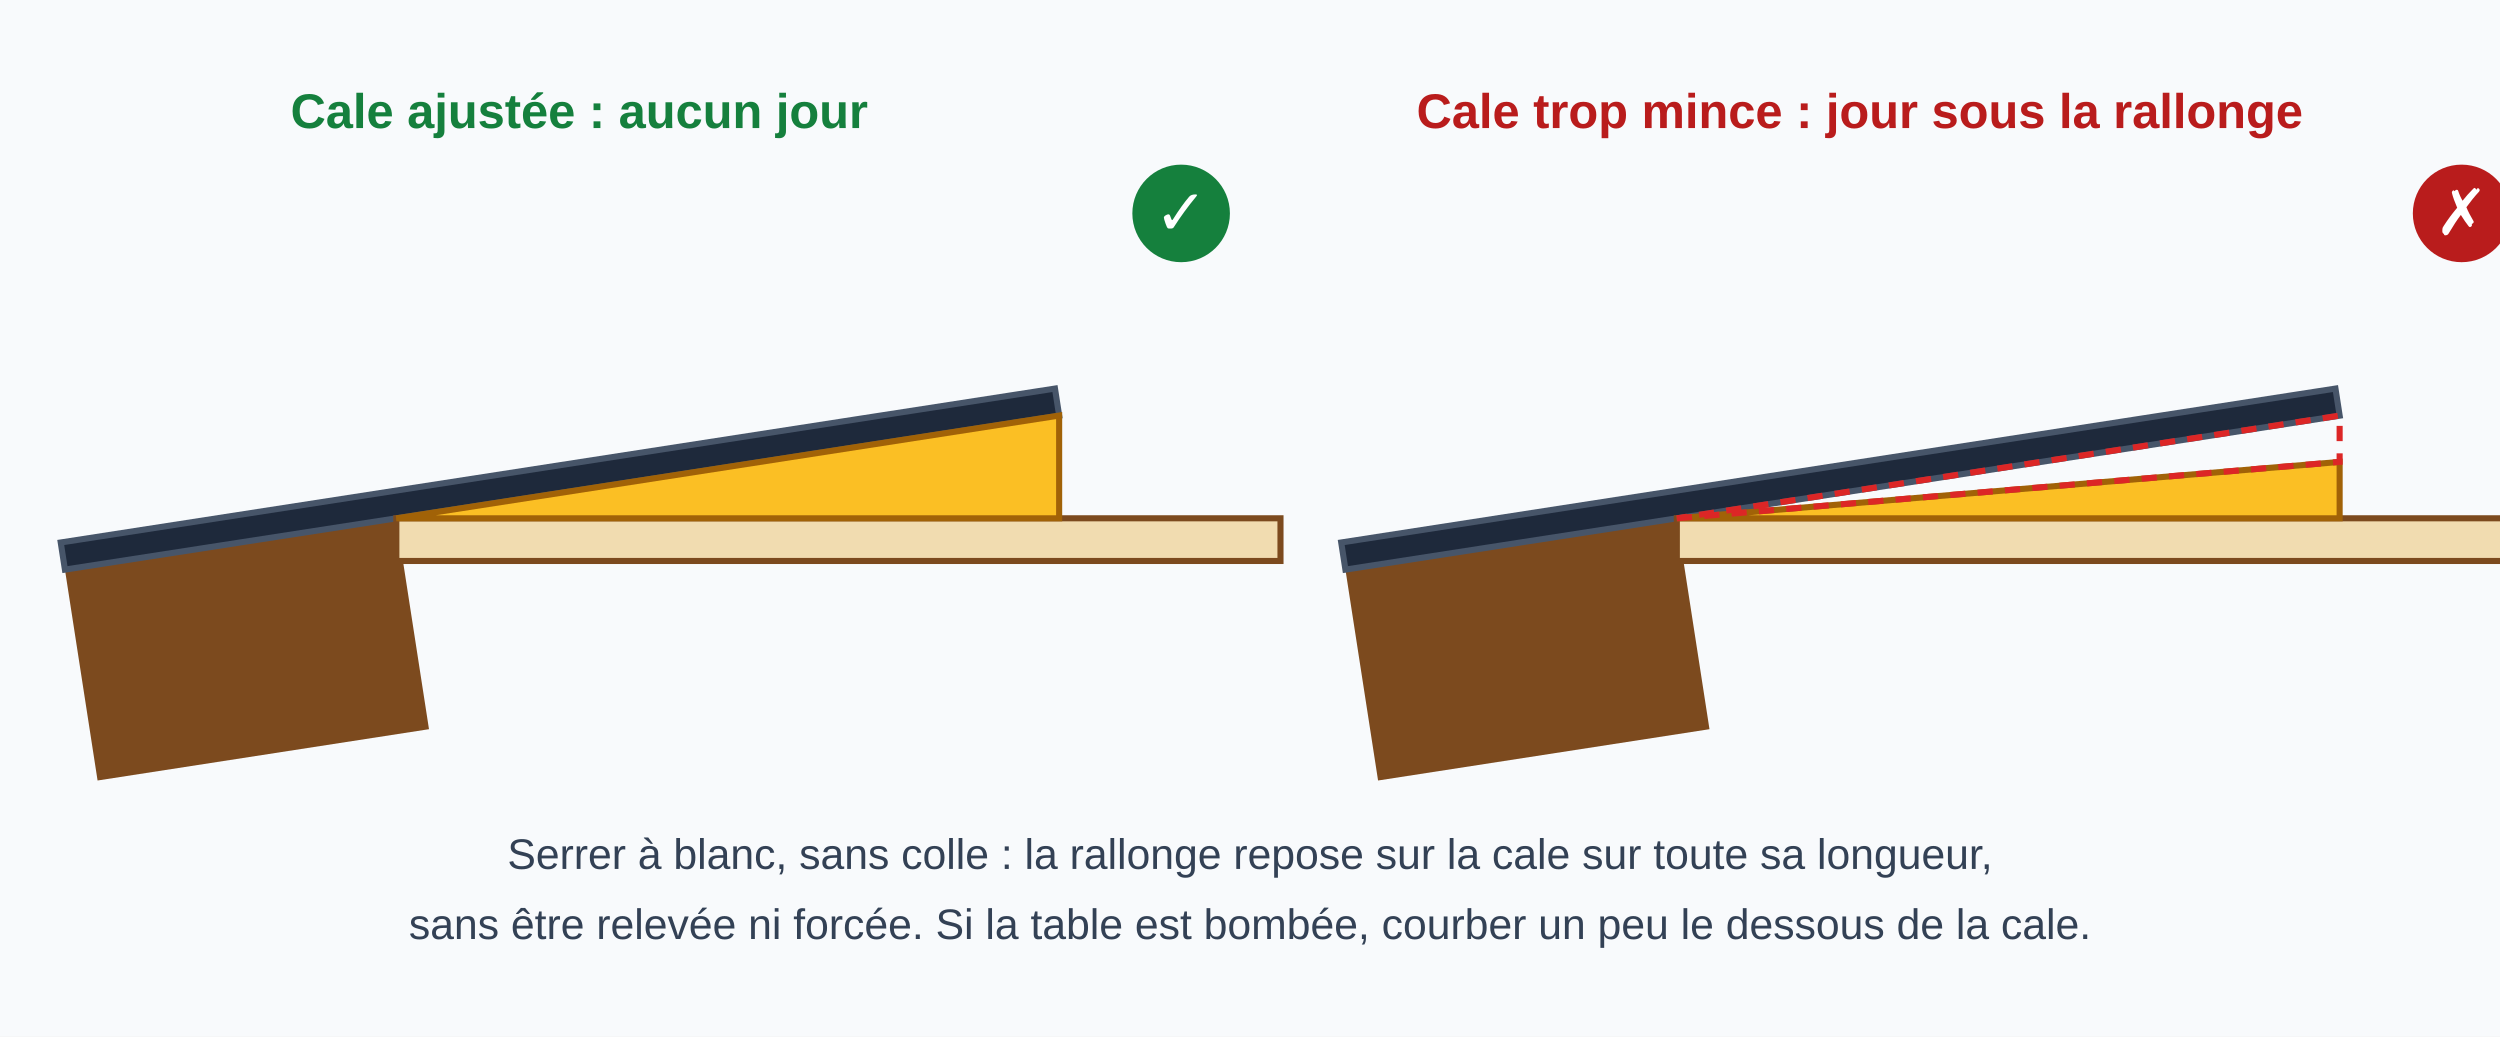
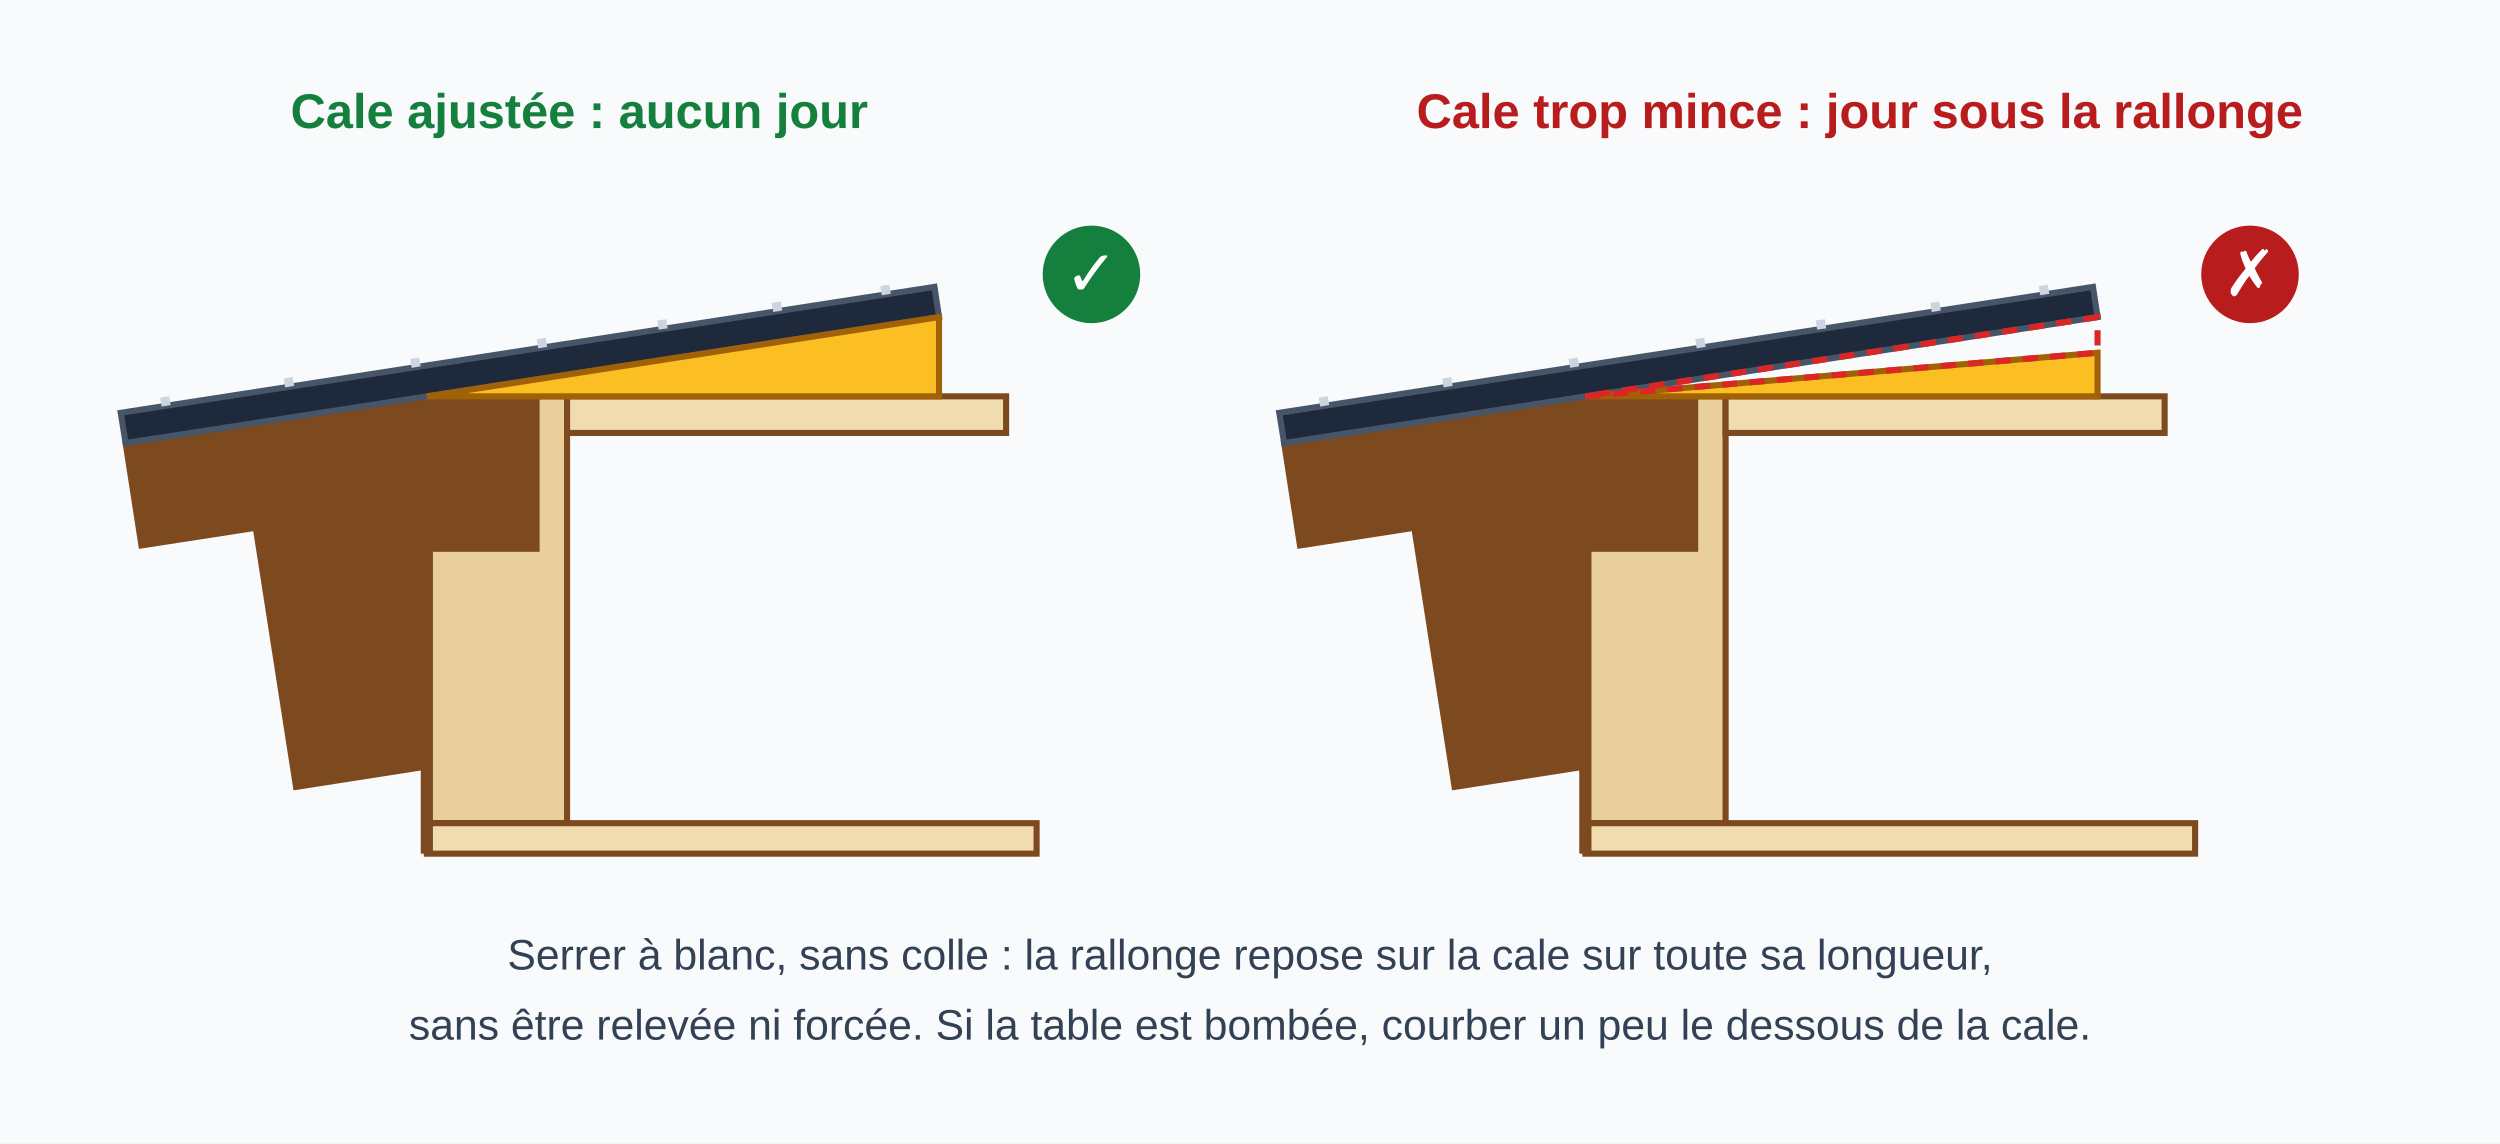
- <svg xmlns="http://www.w3.org/2000/svg" viewBox="0 0 820 340" role="img" aria-labelledby="t d" font-family="Arial, Helvetica, sans-serif">
-   <rect width="820" height="340" fill="#f8fafc" />
-   <g transform="rotate(-8.8 130 170)">
-     <rect x="20" y="170" width="110" height="70" fill="#7c4a1e" />
-     <rect x="20" y="161" width="330" height="9" fill="#1e293b" stroke="#475569" stroke-width="2" />
-   </g>
-   <rect x="130" y="170" width="290" height="14" fill="#f1dcb0" stroke="#7c4a1e" stroke-width="2" />
-   <polygon points="130,170 347.4,170 347.4,136.3" fill="#fbbf24" stroke="#a16207" stroke-width="2" />
-   <g transform="rotate(-8.8 550 170)">
-     <rect x="440" y="170" width="110" height="70" fill="#7c4a1e" />
-     <rect x="440" y="161" width="330" height="9" fill="#1e293b" stroke="#475569" stroke-width="2" />
-   </g>
-   <rect x="550" y="170" width="290" height="14" fill="#f1dcb0" stroke="#7c4a1e" stroke-width="2" />
-   <polygon points="550,170 767.4,170 767.4,151.5" fill="#fbbf24" stroke="#a16207" stroke-width="2" />
-   <polygon points="550,170 767.4,151.5 767.4,136.3" fill="none" stroke="#dc2626" stroke-width="2" stroke-dasharray="5 4" />
+ <svg xmlns="http://www.w3.org/2000/svg" viewBox="0 0 820 375" role="img" aria-labelledby="t d" font-family="Arial, Helvetica, sans-serif">
+   <rect width="820" height="375" fill="#f8fafc" />
  <text x="190" y="42" font-size="16" fill="#15803d" font-weight="bold" text-anchor="middle">Cale ajustée : aucun jour</text>
  <text x="610" y="42" font-size="16" fill="#b91c1c" font-weight="bold" text-anchor="middle">Cale trop mince : jour sous la rallonge</text>
-   <circle cx="387.41" cy="70" r="16" fill="#15803d" />
-   <text x="387.41" y="77" font-size="21" font-weight="bold" fill="#fff" text-anchor="middle">✓</text>
-   <circle cx="807.41" cy="70" r="16" fill="#b91c1c" />
-   <text x="807.41" y="77" font-size="21" font-weight="bold" fill="#fff" text-anchor="middle">✗</text>
-   <text x="410" y="285" font-size="14" fill="#334155" text-anchor="middle">Serrer à blanc, sans colle : la rallonge repose sur la cale sur toute sa longueur,</text>
-   <text x="410" y="308" font-size="14" fill="#334155" text-anchor="middle">sans être relevée ni forcée. Si la table est bombée, courber un peu le dessous de la cale.</text>
+   <rect x="140" y="130" width="46" height="140" fill="#e8cf9b" stroke="#7c4a1e" stroke-width="2" />
+   <rect x="186" y="130" width="144" height="12" fill="#f1dcb0" stroke="#7c4a1e" stroke-width="2" />
+   <rect x="140" y="270" width="200" height="10" fill="#f1dcb0" stroke="#7c4a1e" stroke-width="2" />
+   <line x1="140" y1="130" x2="140" y2="280" stroke="#7c4a1e" stroke-width="4" />
+   <polygon points="140.0,130.0 176.0,130.0 176.0,180.0 140.0,180.0" fill="#7c4a1e" stroke="#7c4a1e" stroke-width="2" />
+   <polygon points="41.2,145.3 140.0,130.0 140.0,251.4 97.1,258.1 83.9,173.1 46.4,178.9" fill="#7c4a1e" stroke="#7c4a1e" stroke-width="2" />
+   <polygon points="39.6,135.4 306.5,94.1 308.0,104.0 41.2,145.3" fill="#1e293b" stroke="#475569" stroke-width="2" />
+   <line x1="54.0" y1="130.2" x2="54.5" y2="133.1" stroke="#cbd5e1" stroke-width="3" />
+   <line x1="94.5" y1="123.9" x2="95.0" y2="126.8" stroke="#cbd5e1" stroke-width="3" />
+   <line x1="136.0" y1="117.5" x2="136.5" y2="120.4" stroke="#cbd5e1" stroke-width="3" />
+   <line x1="177.5" y1="111.0" x2="178.0" y2="114.0" stroke="#cbd5e1" stroke-width="3" />
+   <line x1="217.1" y1="104.9" x2="217.5" y2="107.9" stroke="#cbd5e1" stroke-width="3" />
+   <line x1="254.6" y1="99.1" x2="255.1" y2="102.1" stroke="#cbd5e1" stroke-width="3" />
+   <line x1="290.2" y1="93.6" x2="290.7" y2="96.6" stroke="#cbd5e1" stroke-width="3" />
+   <polygon points="140,130 308.0,130 308.0,104.0" fill="#fbbf24" stroke="#a16207" stroke-width="2" />
+   <rect x="520" y="130" width="46" height="140" fill="#e8cf9b" stroke="#7c4a1e" stroke-width="2" />
+   <rect x="566" y="130" width="144" height="12" fill="#f1dcb0" stroke="#7c4a1e" stroke-width="2" />
+   <rect x="520" y="270" width="200" height="10" fill="#f1dcb0" stroke="#7c4a1e" stroke-width="2" />
+   <line x1="520" y1="130" x2="520" y2="280" stroke="#7c4a1e" stroke-width="4" />
+   <polygon points="520.0,130.0 556.0,130.0 556.0,180.0 520.0,180.0" fill="#7c4a1e" stroke="#7c4a1e" stroke-width="2" />
+   <polygon points="421.2,145.3 520.0,130.0 520.0,251.4 477.1,258.1 463.9,173.1 426.4,178.9" fill="#7c4a1e" stroke="#7c4a1e" stroke-width="2" />
+   <polygon points="419.6,135.4 686.5,94.1 688.0,104.0 421.2,145.3" fill="#1e293b" stroke="#475569" stroke-width="2" />
+   <line x1="434.0" y1="130.2" x2="434.5" y2="133.1" stroke="#cbd5e1" stroke-width="3" />
+   <line x1="474.5" y1="123.9" x2="475.0" y2="126.8" stroke="#cbd5e1" stroke-width="3" />
+   <line x1="516.0" y1="117.5" x2="516.5" y2="120.4" stroke="#cbd5e1" stroke-width="3" />
+   <line x1="557.5" y1="111.0" x2="558.0" y2="114.0" stroke="#cbd5e1" stroke-width="3" />
+   <line x1="597.1" y1="104.9" x2="597.5" y2="107.9" stroke="#cbd5e1" stroke-width="3" />
+   <line x1="634.6" y1="99.1" x2="635.1" y2="102.1" stroke="#cbd5e1" stroke-width="3" />
+   <line x1="670.2" y1="93.6" x2="670.7" y2="96.6" stroke="#cbd5e1" stroke-width="3" />
+   <polygon points="520,130 688.0,130 688.0,115.7" fill="#fbbf24" stroke="#a16207" stroke-width="2" />
+   <polygon points="520,130 688.0,115.7 688.0,104.0" fill="none" stroke="#dc2626" stroke-width="2" stroke-dasharray="5 4" />
+   <circle cx="357.999" cy="90" r="16" fill="#15803d" />
+   <text x="357.999" y="97" font-size="21" font-weight="bold" fill="#fff" text-anchor="middle">✓</text>
+   <circle cx="737.999" cy="90" r="16" fill="#b91c1c" />
+   <text x="737.999" y="97" font-size="21" font-weight="bold" fill="#fff" text-anchor="middle">✗</text>
+   <text x="410" y="318" font-size="14" fill="#334155" text-anchor="middle">Serrer à blanc, sans colle : la rallonge repose sur la cale sur toute sa longueur,</text>
+   <text x="410" y="341" font-size="14" fill="#334155" text-anchor="middle">sans être relevée ni forcée. Si la table est bombée, courber un peu le dessous de la cale.</text>
</svg>
